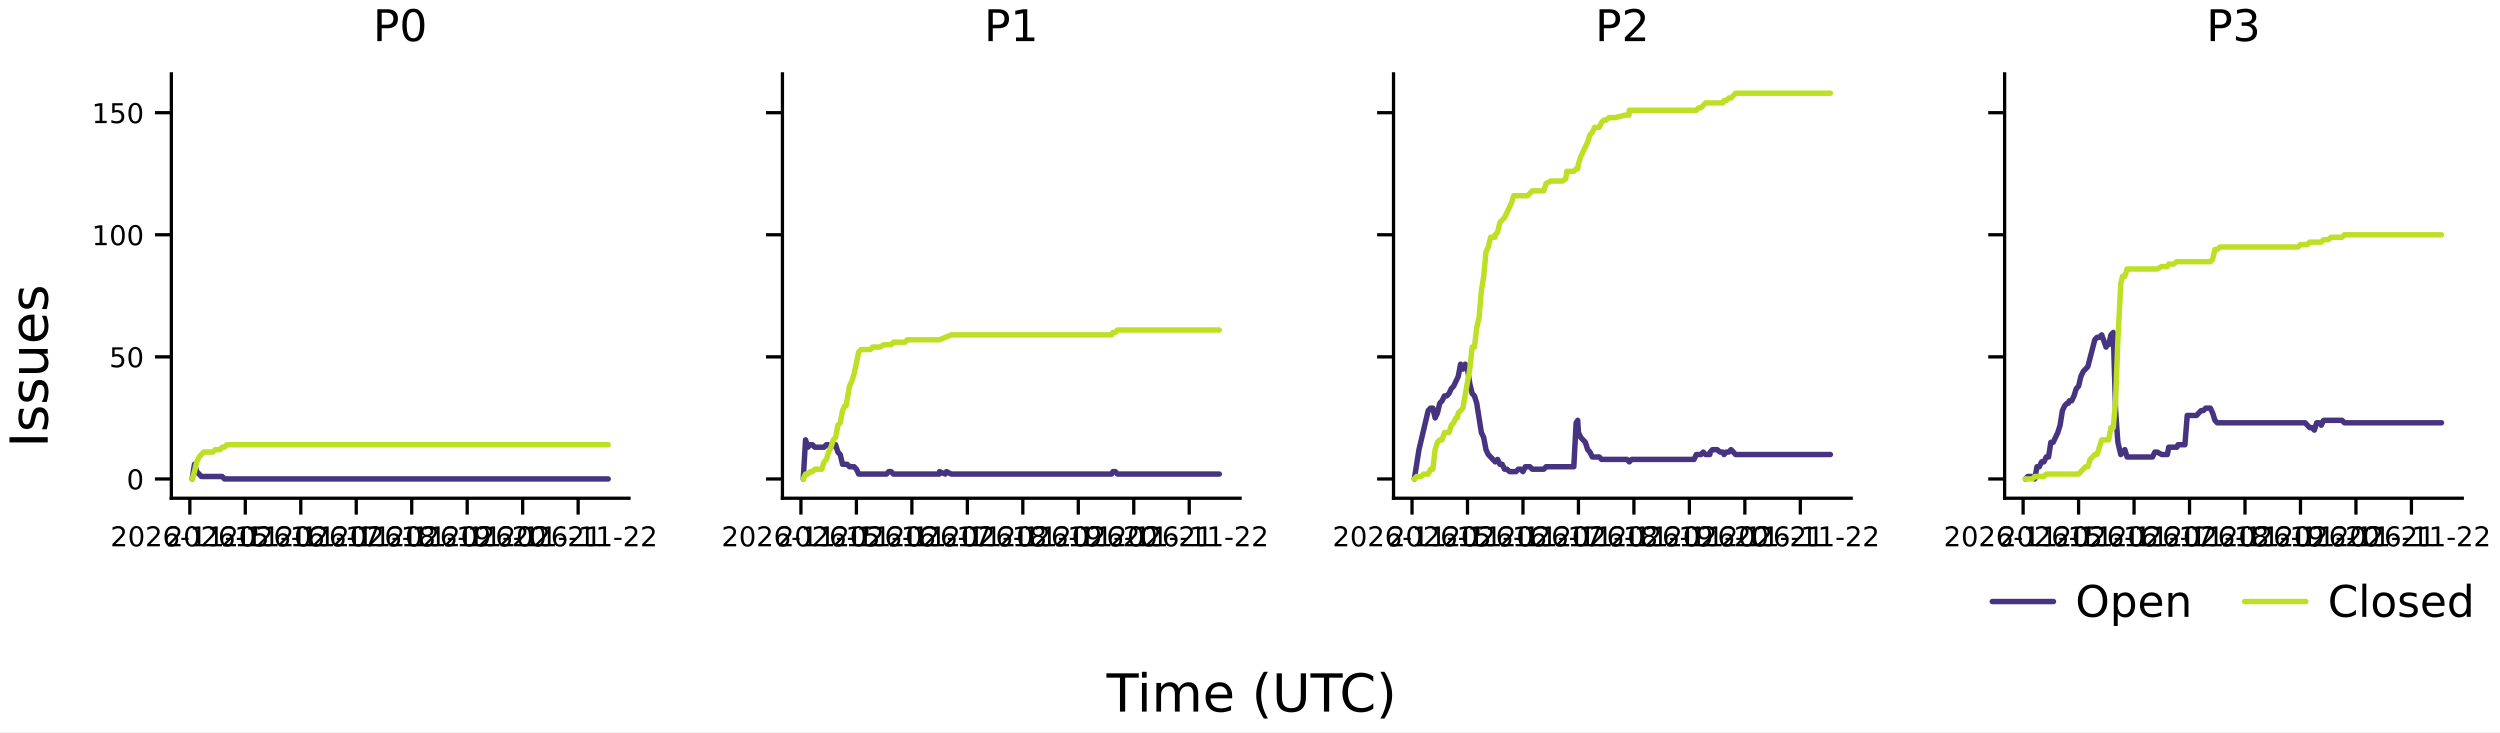
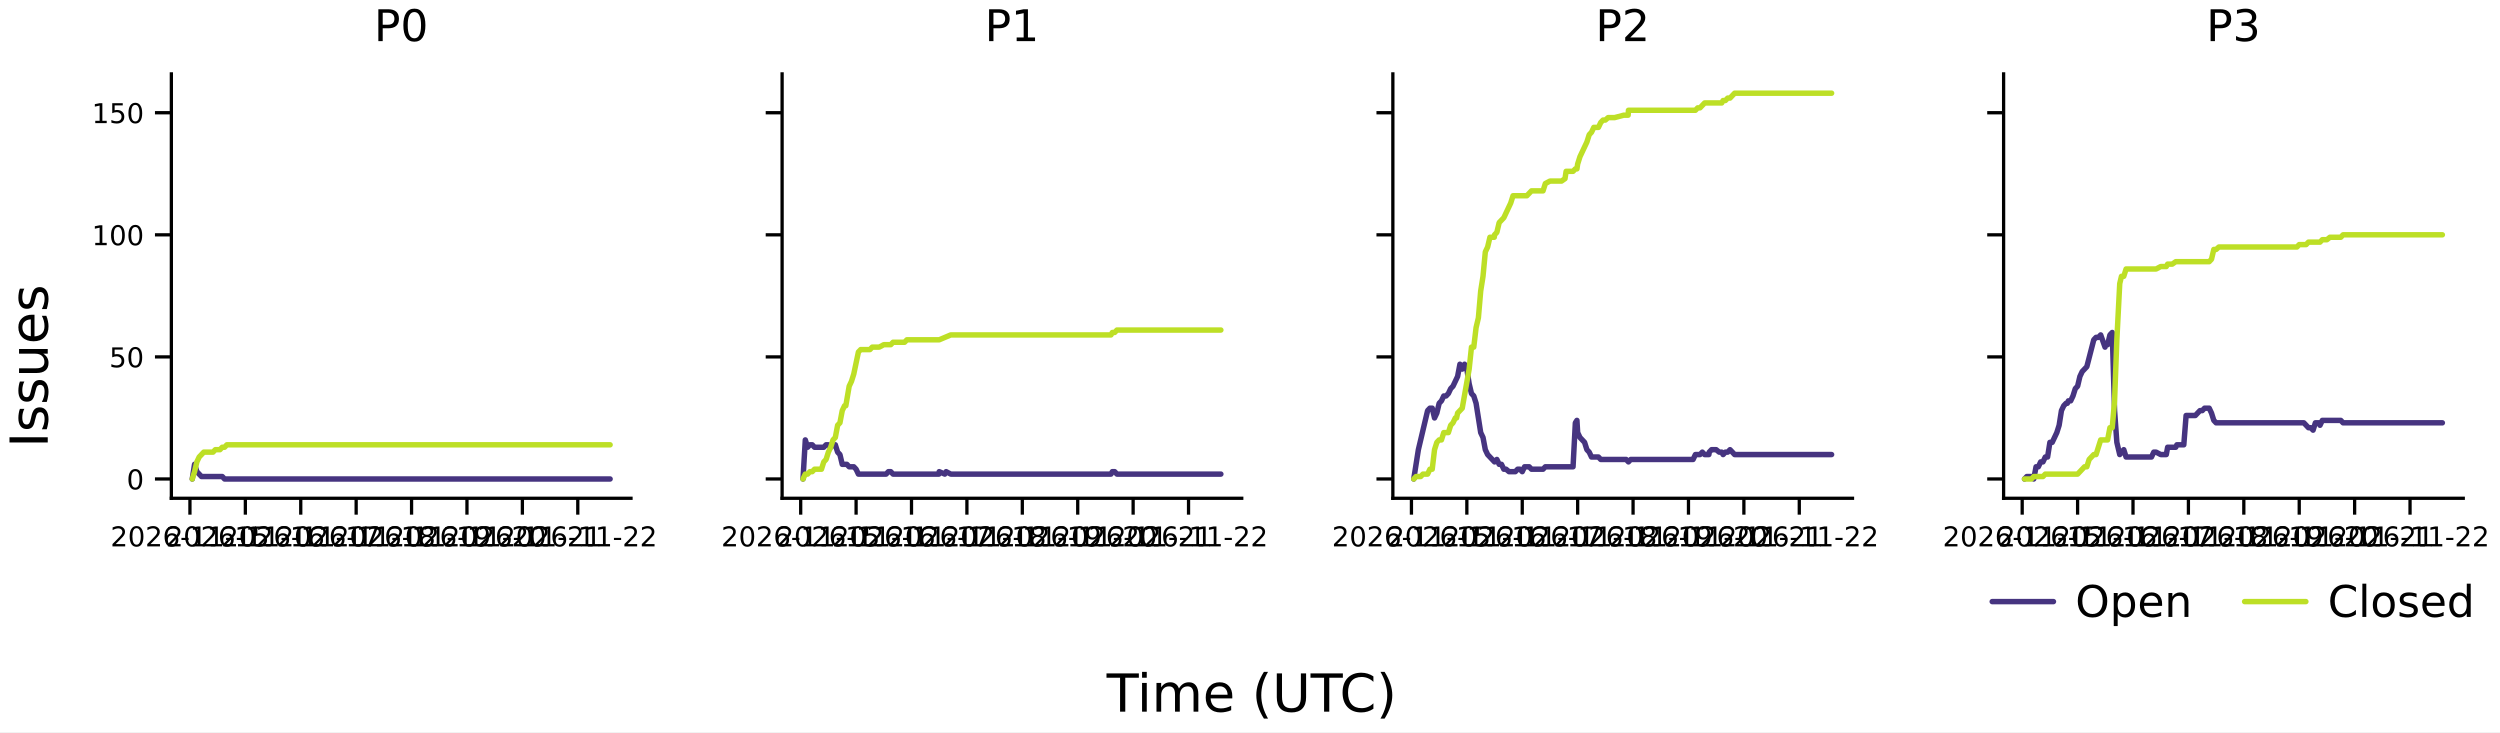
- <svg xmlns="http://www.w3.org/2000/svg" xmlns:xlink="http://www.w3.org/1999/xlink" width="457.334pt" height="133.92pt" viewBox="0 0 457.334 133.92" version="1.1">
+ <svg xmlns="http://www.w3.org/2000/svg" xmlns:xlink="http://www.w3.org/1999/xlink" width="457.292pt" height="133.92pt" viewBox="0 0 457.292 133.92" version="1.1">
  <defs>
    <style type="text/css">*{stroke-linejoin: round; stroke-linecap: butt}</style>
  </defs>
  <g id="figure_1">
    <g id="patch_1">
-       <path d="M 0 133.92  L 457.334 133.92  L 457.334 0  L 0 0  z " style="fill: #ffffff" />
+       <path d="M 0 133.92  L 457.292 133.92  L 457.292 0  L 0 0  z " style="fill: #ffffff" />
    </g>
    <g id="axes_1">
      <g id="patch_2">
-         <path d="M 31.344 91.143  L 115.063 91.143  L 115.063 13.518  L 31.344 13.518  z " style="fill: #ffffff" />
+         <path d="M 31.344 91.143  L 115.419 91.143  L 115.419 13.518  L 31.344 13.518  z " style="fill: #ffffff" />
      </g>
      <g id="matplotlib.axis_1">
        <g id="xtick_1">
          <g id="line2d_1">
            <defs>
-               <path id="m1ce8bb69bb" d="M 0 0  L 0 3  " style="stroke: #000000; stroke-width: 0.6" />
+               <path id="mfe1afe978f" d="M 0 0  L 0 3  " style="stroke: #000000; stroke-width: 0.6" />
            </defs>
            <g>
-               <use xlink:href="#m1ce8bb69bb" x="34.726" y="91.143" style="stroke: #000000; stroke-width: 0.6" />
+               <use xlink:href="#mfe1afe978f" x="34.743" y="91.143" style="stroke: #000000; stroke-width: 0.6" />
            </g>
          </g>
          <g id="text_1">
-             <text style="font-size: 5px; font-family: 'DejaVu Sans', sans-serif; text-anchor: middle" x="34.726" y="99.942" transform="rotate(-0 34.72635 99.94197)">2026-11-15</text>
+             <text style="font-size: 5px; font-family: 'DejaVu Sans', sans-serif; text-anchor: middle" x="34.743" y="99.942" transform="rotate(-0 34.74309 99.94197)">2026-11-15</text>
          </g>
        </g>
        <g id="xtick_2">
          <g id="line2d_2">
            <g>
-               <use xlink:href="#m1ce8bb69bb" x="44.874" y="91.143" style="stroke: #000000; stroke-width: 0.6" />
+               <use xlink:href="#mfe1afe978f" x="44.878" y="91.143" style="stroke: #000000; stroke-width: 0.6" />
            </g>
          </g>
          <g id="text_2">
-             <text style="font-size: 5px; font-family: 'DejaVu Sans', sans-serif; text-anchor: middle" x="44.874" y="99.942" transform="rotate(-0 44.87414 99.94197)">2026-11-16</text>
+             <text style="font-size: 5px; font-family: 'DejaVu Sans', sans-serif; text-anchor: middle" x="44.878" y="99.942" transform="rotate(-0 44.87777 99.94197)">2026-11-16</text>
          </g>
        </g>
        <g id="xtick_3">
          <g id="line2d_3">
            <g>
-               <use xlink:href="#m1ce8bb69bb" x="55.022" y="91.143" style="stroke: #000000; stroke-width: 0.6" />
+               <use xlink:href="#mfe1afe978f" x="55.012" y="91.143" style="stroke: #000000; stroke-width: 0.6" />
            </g>
          </g>
          <g id="text_3">
-             <text style="font-size: 5px; font-family: 'DejaVu Sans', sans-serif; text-anchor: middle" x="55.022" y="99.942" transform="rotate(-0 55.02193 99.94197)">2026-11-17</text>
+             <text style="font-size: 5px; font-family: 'DejaVu Sans', sans-serif; text-anchor: middle" x="55.012" y="99.942" transform="rotate(-0 55.01244 99.94197)">2026-11-17</text>
          </g>
        </g>
        <g id="xtick_4">
          <g id="line2d_4">
            <g>
-               <use xlink:href="#m1ce8bb69bb" x="65.17" y="91.143" style="stroke: #000000; stroke-width: 0.6" />
+               <use xlink:href="#mfe1afe978f" x="65.147" y="91.143" style="stroke: #000000; stroke-width: 0.6" />
            </g>
          </g>
          <g id="text_4">
-             <text style="font-size: 5px; font-family: 'DejaVu Sans', sans-serif; text-anchor: middle" x="65.17" y="99.942" transform="rotate(-0 65.16972 99.94197)">2026-11-18</text>
+             <text style="font-size: 5px; font-family: 'DejaVu Sans', sans-serif; text-anchor: middle" x="65.147" y="99.942" transform="rotate(-0 65.14712 99.94197)">2026-11-18</text>
          </g>
        </g>
        <g id="xtick_5">
          <g id="line2d_5">
            <g>
-               <use xlink:href="#m1ce8bb69bb" x="75.318" y="91.143" style="stroke: #000000; stroke-width: 0.6" />
+               <use xlink:href="#mfe1afe978f" x="75.282" y="91.143" style="stroke: #000000; stroke-width: 0.6" />
            </g>
          </g>
          <g id="text_5">
-             <text style="font-size: 5px; font-family: 'DejaVu Sans', sans-serif; text-anchor: middle" x="75.318" y="99.942" transform="rotate(-0 75.31751 99.94197)">2026-11-19</text>
+             <text style="font-size: 5px; font-family: 'DejaVu Sans', sans-serif; text-anchor: middle" x="75.282" y="99.942" transform="rotate(-0 75.2818 99.94197)">2026-11-19</text>
          </g>
        </g>
        <g id="xtick_6">
          <g id="line2d_6">
            <g>
-               <use xlink:href="#m1ce8bb69bb" x="85.465" y="91.143" style="stroke: #000000; stroke-width: 0.6" />
+               <use xlink:href="#mfe1afe978f" x="85.416" y="91.143" style="stroke: #000000; stroke-width: 0.6" />
            </g>
          </g>
          <g id="text_6">
-             <text style="font-size: 5px; font-family: 'DejaVu Sans', sans-serif; text-anchor: middle" x="85.465" y="99.942" transform="rotate(-0 85.4653 99.94197)">2026-11-20</text>
+             <text style="font-size: 5px; font-family: 'DejaVu Sans', sans-serif; text-anchor: middle" x="85.416" y="99.942" transform="rotate(-0 85.41647 99.94197)">2026-11-20</text>
          </g>
        </g>
        <g id="xtick_7">
          <g id="line2d_7">
            <g>
-               <use xlink:href="#m1ce8bb69bb" x="95.613" y="91.143" style="stroke: #000000; stroke-width: 0.6" />
+               <use xlink:href="#mfe1afe978f" x="95.551" y="91.143" style="stroke: #000000; stroke-width: 0.6" />
            </g>
          </g>
          <g id="text_7">
-             <text style="font-size: 5px; font-family: 'DejaVu Sans', sans-serif; text-anchor: middle" x="95.613" y="99.942" transform="rotate(-0 95.61309 99.94197)">2026-11-21</text>
+             <text style="font-size: 5px; font-family: 'DejaVu Sans', sans-serif; text-anchor: middle" x="95.551" y="99.942" transform="rotate(-0 95.55115 99.94197)">2026-11-21</text>
          </g>
        </g>
        <g id="xtick_8">
          <g id="line2d_8">
            <g>
-               <use xlink:href="#m1ce8bb69bb" x="105.761" y="91.143" style="stroke: #000000; stroke-width: 0.6" />
+               <use xlink:href="#mfe1afe978f" x="105.686" y="91.143" style="stroke: #000000; stroke-width: 0.6" />
            </g>
          </g>
          <g id="text_8">
-             <text style="font-size: 5px; font-family: 'DejaVu Sans', sans-serif; text-anchor: middle" x="105.761" y="99.942" transform="rotate(-0 105.7609 99.94197)">2026-11-22</text>
+             <text style="font-size: 5px; font-family: 'DejaVu Sans', sans-serif; text-anchor: middle" x="105.686" y="99.942" transform="rotate(-0 105.6858 99.94197)">2026-11-22</text>
          </g>
        </g>
      </g>
      <g id="matplotlib.axis_2">
        <g id="ytick_1">
          <g id="line2d_9">
            <defs>
-               <path id="mb12a8cd225" d="M 0 0  L -3 0  " style="stroke: #000000; stroke-width: 0.6" />
+               <path id="m2237d7f1b8" d="M 0 0  L -3 0  " style="stroke: #000000; stroke-width: 0.6" />
            </defs>
            <g>
-               <use xlink:href="#mb12a8cd225" x="31.344" y="87.615" style="stroke: #000000; stroke-width: 0.6" />
+               <use xlink:href="#m2237d7f1b8" x="31.344" y="87.615" style="stroke: #000000; stroke-width: 0.6" />
            </g>
          </g>
          <g id="text_9">
            <text style="font-size: 5px; font-family: 'DejaVu Sans', sans-serif; text-anchor: end" x="26.344" y="89.514" transform="rotate(-0 26.34375 89.51415)">0</text>
          </g>
        </g>
        <g id="ytick_2">
          <g id="line2d_10">
            <g>
-               <use xlink:href="#mb12a8cd225" x="31.344" y="65.283" style="stroke: #000000; stroke-width: 0.6" />
+               <use xlink:href="#m2237d7f1b8" x="31.344" y="65.283" style="stroke: #000000; stroke-width: 0.6" />
            </g>
          </g>
          <g id="text_10">
            <text style="font-size: 5px; font-family: 'DejaVu Sans', sans-serif; text-anchor: end" x="26.344" y="67.182" transform="rotate(-0 26.34375 67.18244)">50</text>
          </g>
        </g>
        <g id="ytick_3">
          <g id="line2d_11">
            <g>
-               <use xlink:href="#mb12a8cd225" x="31.344" y="42.951" style="stroke: #000000; stroke-width: 0.6" />
+               <use xlink:href="#m2237d7f1b8" x="31.344" y="42.951" style="stroke: #000000; stroke-width: 0.6" />
            </g>
          </g>
          <g id="text_11">
            <text style="font-size: 5px; font-family: 'DejaVu Sans', sans-serif; text-anchor: end" x="26.344" y="44.851" transform="rotate(-0 26.34375 44.85073)">100</text>
          </g>
        </g>
        <g id="ytick_4">
          <g id="line2d_12">
            <g>
-               <use xlink:href="#mb12a8cd225" x="31.344" y="20.62" style="stroke: #000000; stroke-width: 0.6" />
+               <use xlink:href="#m2237d7f1b8" x="31.344" y="20.62" style="stroke: #000000; stroke-width: 0.6" />
            </g>
          </g>
          <g id="text_12">
            <text style="font-size: 5px; font-family: 'DejaVu Sans', sans-serif; text-anchor: end" x="26.344" y="22.519" transform="rotate(-0 26.34375 22.51902)">150</text>
          </g>
        </g>
      </g>
      <g id="line2d_13">
-         <path d="M 35.149 87.615  L 35.572 84.935  L 35.995 86.275  L 36.84 87.168  L 40.646 87.168  L 41.069 87.615  L 111.258 87.615  L 111.258 87.615  " clip-path="url(#p79abc77178)" style="fill: none; stroke: #463480; stroke-linecap: round" />
+         <path d="M 35.165 87.615  L 35.588 84.935  L 36.01 86.275  L 36.854 87.168  L 40.655 87.168  L 41.077 87.615  L 111.598 87.615  L 111.598 87.615  " clip-path="url(#p7f68508d9f)" style="fill: none; stroke: #463480; stroke-linecap: round" />
      </g>
      <g id="line2d_14">
-         <path d="M 35.149 87.615  L 35.572 86.275  L 35.995 84.488  L 36.418 83.595  L 37.263 82.702  L 38.955 82.702  L 39.377 82.255  L 40.223 82.255  L 40.646 81.808  L 41.069 81.808  L 41.492 81.362  L 111.258 81.362  L 111.258 81.362  " clip-path="url(#p79abc77178)" style="fill: none; stroke: #bddf26; stroke-linecap: round" />
+         <path d="M 35.165 87.615  L 35.588 86.275  L 36.01 84.488  L 36.432 83.595  L 37.277 82.702  L 38.966 82.702  L 39.388 82.255  L 40.233 82.255  L 40.655 81.808  L 41.077 81.808  L 41.5 81.362  L 111.598 81.362  L 111.598 81.362  " clip-path="url(#p7f68508d9f)" style="fill: none; stroke: #bddf26; stroke-linecap: round" />
      </g>
      <g id="patch_3">
        <path d="M 31.344 91.143  L 31.344 13.518  " style="fill: none; stroke: #000000; stroke-width: 0.6; stroke-linejoin: miter; stroke-linecap: square" />
      </g>
      <g id="patch_4">
-         <path d="M 31.344 91.143  L 115.063 91.143  " style="fill: none; stroke: #000000; stroke-width: 0.6; stroke-linejoin: miter; stroke-linecap: square" />
+         <path d="M 31.344 91.143  L 115.419 91.143  " style="fill: none; stroke: #000000; stroke-width: 0.6; stroke-linejoin: miter; stroke-linecap: square" />
      </g>
      <g id="text_13">
-         <text style="font-size: 8px; font-family: 'DejaVu Sans', sans-serif; text-anchor: middle" x="73.203" y="7.518" transform="rotate(-0 73.20338 7.518125)">P0</text>
+         <text style="font-size: 8px; font-family: 'DejaVu Sans', sans-serif; text-anchor: middle" x="73.382" y="7.518" transform="rotate(-0 73.38154 7.518125)">P0</text>
      </g>
    </g>
    <g id="axes_2">
      <g id="patch_5">
-         <path d="M 143.134 91.143  L 226.853 91.143  L 226.853 13.518  L 143.134 13.518  z " style="fill: #ffffff" />
+         <path d="M 143.06 91.143  L 227.136 91.143  L 227.136 13.518  L 143.06 13.518  z " style="fill: #ffffff" />
      </g>
      <g id="matplotlib.axis_3">
        <g id="xtick_9">
          <g id="line2d_15">
            <g>
-               <use xlink:href="#m1ce8bb69bb" x="146.516" y="91.143" style="stroke: #000000; stroke-width: 0.6" />
+               <use xlink:href="#mfe1afe978f" x="146.46" y="91.143" style="stroke: #000000; stroke-width: 0.6" />
            </g>
          </g>
          <g id="text_14">
-             <text style="font-size: 5px; font-family: 'DejaVu Sans', sans-serif; text-anchor: middle" x="146.516" y="99.942" transform="rotate(-0 146.5163 99.94197)">2026-11-15</text>
+             <text style="font-size: 5px; font-family: 'DejaVu Sans', sans-serif; text-anchor: middle" x="146.46" y="99.942" transform="rotate(-0 146.4598 99.94197)">2026-11-15</text>
          </g>
        </g>
        <g id="xtick_10">
          <g id="line2d_16">
            <g>
-               <use xlink:href="#m1ce8bb69bb" x="156.664" y="91.143" style="stroke: #000000; stroke-width: 0.6" />
+               <use xlink:href="#mfe1afe978f" x="156.594" y="91.143" style="stroke: #000000; stroke-width: 0.6" />
            </g>
          </g>
          <g id="text_15">
-             <text style="font-size: 5px; font-family: 'DejaVu Sans', sans-serif; text-anchor: middle" x="156.664" y="99.942" transform="rotate(-0 156.6641 99.94197)">2026-11-16</text>
+             <text style="font-size: 5px; font-family: 'DejaVu Sans', sans-serif; text-anchor: middle" x="156.594" y="99.942" transform="rotate(-0 156.5944 99.94197)">2026-11-16</text>
          </g>
        </g>
        <g id="xtick_11">
          <g id="line2d_17">
            <g>
-               <use xlink:href="#m1ce8bb69bb" x="166.812" y="91.143" style="stroke: #000000; stroke-width: 0.6" />
+               <use xlink:href="#mfe1afe978f" x="166.729" y="91.143" style="stroke: #000000; stroke-width: 0.6" />
            </g>
          </g>
          <g id="text_16">
-             <text style="font-size: 5px; font-family: 'DejaVu Sans', sans-serif; text-anchor: middle" x="166.812" y="99.942" transform="rotate(-0 166.8119 99.94197)">2026-11-17</text>
+             <text style="font-size: 5px; font-family: 'DejaVu Sans', sans-serif; text-anchor: middle" x="166.729" y="99.942" transform="rotate(-0 166.7291 99.94197)">2026-11-17</text>
          </g>
        </g>
        <g id="xtick_12">
          <g id="line2d_18">
            <g>
-               <use xlink:href="#m1ce8bb69bb" x="176.96" y="91.143" style="stroke: #000000; stroke-width: 0.6" />
+               <use xlink:href="#mfe1afe978f" x="176.864" y="91.143" style="stroke: #000000; stroke-width: 0.6" />
            </g>
          </g>
          <g id="text_17">
-             <text style="font-size: 5px; font-family: 'DejaVu Sans', sans-serif; text-anchor: middle" x="176.96" y="99.942" transform="rotate(-0 176.9597 99.94197)">2026-11-18</text>
+             <text style="font-size: 5px; font-family: 'DejaVu Sans', sans-serif; text-anchor: middle" x="176.864" y="99.942" transform="rotate(-0 176.8638 99.94197)">2026-11-18</text>
          </g>
        </g>
        <g id="xtick_13">
          <g id="line2d_19">
            <g>
-               <use xlink:href="#m1ce8bb69bb" x="187.107" y="91.143" style="stroke: #000000; stroke-width: 0.6" />
+               <use xlink:href="#mfe1afe978f" x="186.998" y="91.143" style="stroke: #000000; stroke-width: 0.6" />
            </g>
          </g>
          <g id="text_18">
-             <text style="font-size: 5px; font-family: 'DejaVu Sans', sans-serif; text-anchor: middle" x="187.107" y="99.942" transform="rotate(-0 187.1075 99.94197)">2026-11-19</text>
+             <text style="font-size: 5px; font-family: 'DejaVu Sans', sans-serif; text-anchor: middle" x="186.998" y="99.942" transform="rotate(-0 186.9985 99.94197)">2026-11-19</text>
          </g>
        </g>
        <g id="xtick_14">
          <g id="line2d_20">
            <g>
-               <use xlink:href="#m1ce8bb69bb" x="197.255" y="91.143" style="stroke: #000000; stroke-width: 0.6" />
+               <use xlink:href="#mfe1afe978f" x="197.133" y="91.143" style="stroke: #000000; stroke-width: 0.6" />
            </g>
          </g>
          <g id="text_19">
-             <text style="font-size: 5px; font-family: 'DejaVu Sans', sans-serif; text-anchor: middle" x="197.255" y="99.942" transform="rotate(-0 197.2553 99.94197)">2026-11-20</text>
+             <text style="font-size: 5px; font-family: 'DejaVu Sans', sans-serif; text-anchor: middle" x="197.133" y="99.942" transform="rotate(-0 197.1331 99.94197)">2026-11-20</text>
          </g>
        </g>
        <g id="xtick_15">
          <g id="line2d_21">
            <g>
-               <use xlink:href="#m1ce8bb69bb" x="207.403" y="91.143" style="stroke: #000000; stroke-width: 0.6" />
+               <use xlink:href="#mfe1afe978f" x="207.268" y="91.143" style="stroke: #000000; stroke-width: 0.6" />
            </g>
          </g>
          <g id="text_20">
-             <text style="font-size: 5px; font-family: 'DejaVu Sans', sans-serif; text-anchor: middle" x="207.403" y="99.942" transform="rotate(-0 207.403 99.94197)">2026-11-21</text>
+             <text style="font-size: 5px; font-family: 'DejaVu Sans', sans-serif; text-anchor: middle" x="207.268" y="99.942" transform="rotate(-0 207.2678 99.94197)">2026-11-21</text>
          </g>
        </g>
        <g id="xtick_16">
          <g id="line2d_22">
            <g>
-               <use xlink:href="#m1ce8bb69bb" x="217.551" y="91.143" style="stroke: #000000; stroke-width: 0.6" />
+               <use xlink:href="#mfe1afe978f" x="217.403" y="91.143" style="stroke: #000000; stroke-width: 0.6" />
            </g>
          </g>
          <g id="text_21">
-             <text style="font-size: 5px; font-family: 'DejaVu Sans', sans-serif; text-anchor: middle" x="217.551" y="99.942" transform="rotate(-0 217.5508 99.94197)">2026-11-22</text>
+             <text style="font-size: 5px; font-family: 'DejaVu Sans', sans-serif; text-anchor: middle" x="217.403" y="99.942" transform="rotate(-0 217.4025 99.94197)">2026-11-22</text>
          </g>
        </g>
      </g>
      <g id="matplotlib.axis_4">
        <g id="ytick_5">
          <g id="line2d_23">
            <g>
-               <use xlink:href="#mb12a8cd225" x="143.134" y="87.615" style="stroke: #000000; stroke-width: 0.6" />
+               <use xlink:href="#m2237d7f1b8" x="143.06" y="87.615" style="stroke: #000000; stroke-width: 0.6" />
            </g>
          </g>
        </g>
        <g id="ytick_6">
          <g id="line2d_24">
            <g>
-               <use xlink:href="#mb12a8cd225" x="143.134" y="65.283" style="stroke: #000000; stroke-width: 0.6" />
+               <use xlink:href="#m2237d7f1b8" x="143.06" y="65.283" style="stroke: #000000; stroke-width: 0.6" />
            </g>
          </g>
        </g>
        <g id="ytick_7">
          <g id="line2d_25">
            <g>
-               <use xlink:href="#mb12a8cd225" x="143.134" y="42.951" style="stroke: #000000; stroke-width: 0.6" />
+               <use xlink:href="#m2237d7f1b8" x="143.06" y="42.951" style="stroke: #000000; stroke-width: 0.6" />
            </g>
          </g>
        </g>
        <g id="ytick_8">
          <g id="line2d_26">
            <g>
-               <use xlink:href="#mb12a8cd225" x="143.134" y="20.62" style="stroke: #000000; stroke-width: 0.6" />
+               <use xlink:href="#m2237d7f1b8" x="143.06" y="20.62" style="stroke: #000000; stroke-width: 0.6" />
            </g>
          </g>
        </g>
      </g>
      <g id="line2d_27">
-         <path d="M 146.939 87.615  L 147.362 80.469  L 147.785 81.808  L 148.208 81.362  L 148.63 81.362  L 149.053 81.808  L 150.745 81.808  L 151.167 81.362  L 151.59 81.362  L 152.013 81.808  L 152.436 81.362  L 152.859 81.362  L 153.281 82.702  L 153.704 83.148  L 154.127 84.935  L 154.973 84.935  L 155.396 85.382  L 156.241 85.382  L 156.664 85.828  L 157.087 86.721  L 162.161 86.721  L 162.584 86.275  L 163.006 86.275  L 163.436 86.721  L 171.836 86.721  L 171.886 86.275  L 172.908 86.721  L 173.154 86.275  L 174 86.721  L 203.344 86.721  L 203.598 86.275  L 204.02 86.275  L 204.443 86.721  L 223.048 86.721  L 223.048 86.721  " clip-path="url(#pc36fbfca52)" style="fill: none; stroke: #463480; stroke-linecap: round" />
+         <path d="M 146.882 87.615  L 147.304 80.469  L 147.727 81.808  L 148.149 81.362  L 148.571 81.362  L 148.993 81.808  L 150.683 81.808  L 151.105 81.362  L 151.527 81.362  L 151.949 81.808  L 152.372 81.362  L 152.794 81.362  L 153.216 82.702  L 153.638 83.148  L 154.061 84.935  L 154.905 84.935  L 155.328 85.382  L 156.172 85.382  L 156.594 85.828  L 157.017 86.721  L 162.084 86.721  L 162.506 86.275  L 162.929 86.275  L 163.358 86.721  L 171.747 86.721  L 171.796 86.275  L 172.817 86.721  L 173.063 86.275  L 173.908 86.721  L 203.214 86.721  L 203.467 86.275  L 203.89 86.275  L 204.312 86.721  L 223.314 86.721  L 223.314 86.721  " clip-path="url(#p8ea9e02419)" style="fill: none; stroke: #463480; stroke-linecap: round" />
      </g>
      <g id="line2d_28">
-         <path d="M 146.939 87.615  L 147.362 86.721  L 147.785 86.721  L 148.208 86.275  L 148.63 86.275  L 149.053 85.828  L 150.322 85.828  L 150.745 84.488  L 151.167 84.042  L 151.59 82.702  L 152.013 81.808  L 152.436 80.469  L 152.859 80.022  L 153.281 77.789  L 153.704 77.342  L 154.127 75.109  L 154.55 74.216  L 154.783 74.216  L 155.396 70.643  L 155.818 69.749  L 156.241 68.409  L 157.087 64.39  L 157.51 63.943  L 159.201 63.943  L 159.624 63.496  L 160.892 63.496  L 161.738 63.05  L 163.006 63.05  L 163.436 62.603  L 165.543 62.603  L 165.966 62.157  L 171.886 62.157  L 174 61.263  L 203.344 61.263  L 203.598 60.817  L 204.02 60.817  L 204.443 60.37  L 223.048 60.37  L 223.048 60.37  " clip-path="url(#pc36fbfca52)" style="fill: none; stroke: #bddf26; stroke-linecap: round" />
+         <path d="M 146.882 87.615  L 147.304 86.721  L 147.727 86.721  L 148.149 86.275  L 148.571 86.275  L 148.993 85.828  L 150.26 85.828  L 150.683 84.488  L 151.105 84.042  L 151.527 82.702  L 151.949 81.808  L 152.372 80.469  L 152.794 80.022  L 153.216 77.789  L 153.638 77.342  L 154.061 75.109  L 154.483 74.216  L 154.715 74.216  L 155.328 70.643  L 155.75 69.749  L 156.172 68.409  L 157.017 64.39  L 157.439 63.943  L 159.128 63.943  L 159.55 63.496  L 160.817 63.496  L 161.662 63.05  L 162.929 63.05  L 163.358 62.603  L 165.462 62.603  L 165.885 62.157  L 171.796 62.157  L 173.908 61.263  L 203.214 61.263  L 203.467 60.817  L 203.89 60.817  L 204.312 60.37  L 223.314 60.37  L 223.314 60.37  " clip-path="url(#p8ea9e02419)" style="fill: none; stroke: #bddf26; stroke-linecap: round" />
      </g>
      <g id="patch_6">
-         <path d="M 143.134 91.143  L 143.134 13.518  " style="fill: none; stroke: #000000; stroke-width: 0.6; stroke-linejoin: miter; stroke-linecap: square" />
+         <path d="M 143.06 91.143  L 143.06 13.518  " style="fill: none; stroke: #000000; stroke-width: 0.6; stroke-linejoin: miter; stroke-linecap: square" />
      </g>
      <g id="patch_7">
-         <path d="M 143.134 91.143  L 226.853 91.143  " style="fill: none; stroke: #000000; stroke-width: 0.6; stroke-linejoin: miter; stroke-linecap: square" />
+         <path d="M 143.06 91.143  L 227.136 91.143  " style="fill: none; stroke: #000000; stroke-width: 0.6; stroke-linejoin: miter; stroke-linecap: square" />
      </g>
      <g id="text_22">
-         <text style="font-size: 8px; font-family: 'DejaVu Sans', sans-serif; text-anchor: middle" x="184.993" y="7.518" transform="rotate(-0 184.9933 7.518125)">P1</text>
+         <text style="font-size: 8px; font-family: 'DejaVu Sans', sans-serif; text-anchor: middle" x="185.098" y="7.518" transform="rotate(-0 185.0982 7.518125)">P1</text>
      </g>
    </g>
    <g id="axes_3">
      <g id="patch_8">
-         <path d="M 254.924 91.143  L 338.643 91.143  L 338.643 13.518  L 254.924 13.518  z " style="fill: #ffffff" />
+         <path d="M 254.777 91.143  L 338.853 91.143  L 338.853 13.518  L 254.777 13.518  z " style="fill: #ffffff" />
      </g>
      <g id="matplotlib.axis_5">
        <g id="xtick_17">
          <g id="line2d_29">
            <g>
-               <use xlink:href="#m1ce8bb69bb" x="258.306" y="91.143" style="stroke: #000000; stroke-width: 0.6" />
+               <use xlink:href="#mfe1afe978f" x="258.176" y="91.143" style="stroke: #000000; stroke-width: 0.6" />
            </g>
          </g>
          <g id="text_23">
-             <text style="font-size: 5px; font-family: 'DejaVu Sans', sans-serif; text-anchor: middle" x="258.306" y="99.942" transform="rotate(-0 258.3063 99.94197)">2026-11-15</text>
+             <text style="font-size: 5px; font-family: 'DejaVu Sans', sans-serif; text-anchor: middle" x="258.176" y="99.942" transform="rotate(-0 258.1764 99.94197)">2026-11-15</text>
          </g>
        </g>
        <g id="xtick_18">
          <g id="line2d_30">
            <g>
-               <use xlink:href="#m1ce8bb69bb" x="268.454" y="91.143" style="stroke: #000000; stroke-width: 0.6" />
+               <use xlink:href="#mfe1afe978f" x="268.311" y="91.143" style="stroke: #000000; stroke-width: 0.6" />
            </g>
          </g>
          <g id="text_24">
-             <text style="font-size: 5px; font-family: 'DejaVu Sans', sans-serif; text-anchor: middle" x="268.454" y="99.942" transform="rotate(-0 268.454 99.94197)">2026-11-16</text>
+             <text style="font-size: 5px; font-family: 'DejaVu Sans', sans-serif; text-anchor: middle" x="268.311" y="99.942" transform="rotate(-0 268.3111 99.94197)">2026-11-16</text>
          </g>
        </g>
        <g id="xtick_19">
          <g id="line2d_31">
            <g>
-               <use xlink:href="#m1ce8bb69bb" x="278.602" y="91.143" style="stroke: #000000; stroke-width: 0.6" />
+               <use xlink:href="#mfe1afe978f" x="278.446" y="91.143" style="stroke: #000000; stroke-width: 0.6" />
            </g>
          </g>
          <g id="text_25">
-             <text style="font-size: 5px; font-family: 'DejaVu Sans', sans-serif; text-anchor: middle" x="278.602" y="99.942" transform="rotate(-0 278.6018 99.94197)">2026-11-17</text>
+             <text style="font-size: 5px; font-family: 'DejaVu Sans', sans-serif; text-anchor: middle" x="278.446" y="99.942" transform="rotate(-0 278.4458 99.94197)">2026-11-17</text>
          </g>
        </g>
        <g id="xtick_20">
          <g id="line2d_32">
            <g>
-               <use xlink:href="#m1ce8bb69bb" x="288.75" y="91.143" style="stroke: #000000; stroke-width: 0.6" />
+               <use xlink:href="#mfe1afe978f" x="288.58" y="91.143" style="stroke: #000000; stroke-width: 0.6" />
            </g>
          </g>
          <g id="text_26">
-             <text style="font-size: 5px; font-family: 'DejaVu Sans', sans-serif; text-anchor: middle" x="288.75" y="99.942" transform="rotate(-0 288.7496 99.94197)">2026-11-18</text>
+             <text style="font-size: 5px; font-family: 'DejaVu Sans', sans-serif; text-anchor: middle" x="288.58" y="99.942" transform="rotate(-0 288.5805 99.94197)">2026-11-18</text>
          </g>
        </g>
        <g id="xtick_21">
          <g id="line2d_33">
            <g>
-               <use xlink:href="#m1ce8bb69bb" x="298.897" y="91.143" style="stroke: #000000; stroke-width: 0.6" />
+               <use xlink:href="#mfe1afe978f" x="298.715" y="91.143" style="stroke: #000000; stroke-width: 0.6" />
            </g>
          </g>
          <g id="text_27">
-             <text style="font-size: 5px; font-family: 'DejaVu Sans', sans-serif; text-anchor: middle" x="298.897" y="99.942" transform="rotate(-0 298.8974 99.94197)">2026-11-19</text>
+             <text style="font-size: 5px; font-family: 'DejaVu Sans', sans-serif; text-anchor: middle" x="298.715" y="99.942" transform="rotate(-0 298.7151 99.94197)">2026-11-19</text>
          </g>
        </g>
        <g id="xtick_22">
          <g id="line2d_34">
            <g>
-               <use xlink:href="#m1ce8bb69bb" x="309.045" y="91.143" style="stroke: #000000; stroke-width: 0.6" />
+               <use xlink:href="#mfe1afe978f" x="308.85" y="91.143" style="stroke: #000000; stroke-width: 0.6" />
            </g>
          </g>
          <g id="text_28">
-             <text style="font-size: 5px; font-family: 'DejaVu Sans', sans-serif; text-anchor: middle" x="309.045" y="99.942" transform="rotate(-0 309.0452 99.94197)">2026-11-20</text>
+             <text style="font-size: 5px; font-family: 'DejaVu Sans', sans-serif; text-anchor: middle" x="308.85" y="99.942" transform="rotate(-0 308.8498 99.94197)">2026-11-20</text>
          </g>
        </g>
        <g id="xtick_23">
          <g id="line2d_35">
            <g>
-               <use xlink:href="#m1ce8bb69bb" x="319.193" y="91.143" style="stroke: #000000; stroke-width: 0.6" />
+               <use xlink:href="#mfe1afe978f" x="318.985" y="91.143" style="stroke: #000000; stroke-width: 0.6" />
            </g>
          </g>
          <g id="text_29">
-             <text style="font-size: 5px; font-family: 'DejaVu Sans', sans-serif; text-anchor: middle" x="319.193" y="99.942" transform="rotate(-0 319.193 99.94197)">2026-11-21</text>
+             <text style="font-size: 5px; font-family: 'DejaVu Sans', sans-serif; text-anchor: middle" x="318.985" y="99.942" transform="rotate(-0 318.9845 99.94197)">2026-11-21</text>
          </g>
        </g>
        <g id="xtick_24">
          <g id="line2d_36">
            <g>
-               <use xlink:href="#m1ce8bb69bb" x="329.341" y="91.143" style="stroke: #000000; stroke-width: 0.6" />
+               <use xlink:href="#mfe1afe978f" x="329.119" y="91.143" style="stroke: #000000; stroke-width: 0.6" />
            </g>
          </g>
          <g id="text_30">
-             <text style="font-size: 5px; font-family: 'DejaVu Sans', sans-serif; text-anchor: middle" x="329.341" y="99.942" transform="rotate(-0 329.3408 99.94197)">2026-11-22</text>
+             <text style="font-size: 5px; font-family: 'DejaVu Sans', sans-serif; text-anchor: middle" x="329.119" y="99.942" transform="rotate(-0 329.1192 99.94197)">2026-11-22</text>
          </g>
        </g>
      </g>
      <g id="matplotlib.axis_6">
        <g id="ytick_9">
          <g id="line2d_37">
            <g>
-               <use xlink:href="#mb12a8cd225" x="254.924" y="87.615" style="stroke: #000000; stroke-width: 0.6" />
+               <use xlink:href="#m2237d7f1b8" x="254.777" y="87.615" style="stroke: #000000; stroke-width: 0.6" />
            </g>
          </g>
        </g>
        <g id="ytick_10">
          <g id="line2d_38">
            <g>
-               <use xlink:href="#mb12a8cd225" x="254.924" y="65.283" style="stroke: #000000; stroke-width: 0.6" />
+               <use xlink:href="#m2237d7f1b8" x="254.777" y="65.283" style="stroke: #000000; stroke-width: 0.6" />
            </g>
          </g>
        </g>
        <g id="ytick_11">
          <g id="line2d_39">
            <g>
-               <use xlink:href="#mb12a8cd225" x="254.924" y="42.951" style="stroke: #000000; stroke-width: 0.6" />
+               <use xlink:href="#m2237d7f1b8" x="254.777" y="42.951" style="stroke: #000000; stroke-width: 0.6" />
            </g>
          </g>
        </g>
        <g id="ytick_12">
          <g id="line2d_40">
            <g>
-               <use xlink:href="#mb12a8cd225" x="254.924" y="20.62" style="stroke: #000000; stroke-width: 0.6" />
+               <use xlink:href="#m2237d7f1b8" x="254.777" y="20.62" style="stroke: #000000; stroke-width: 0.6" />
            </g>
          </g>
        </g>
      </g>
      <g id="line2d_41">
-         <path d="M 258.729 87.615  L 259.575 82.255  L 261.266 75.109  L 261.689 74.662  L 262.112 74.662  L 262.535 76.449  L 262.957 75.556  L 263.38 73.769  L 263.803 73.322  L 264.226 72.429  L 264.649 72.429  L 265.071 71.983  L 265.494 71.089  L 265.917 70.643  L 266.763 68.856  L 267.186 66.623  L 267.608 67.516  L 268.031 66.623  L 268.454 67.516  L 268.877 70.196  L 269.3 71.983  L 269.723 72.429  L 270.145 73.769  L 270.991 79.129  L 271.414 80.022  L 271.837 82.255  L 272.259 83.148  L 273.528 84.488  L 273.951 84.042  L 274.374 84.935  L 274.796 84.935  L 275.226 85.828  L 275.642 85.828  L 276.171 86.275  L 277.333 86.275  L 277.756 85.828  L 278.179 85.828  L 278.602 86.275  L 279.025 85.382  L 279.87 85.382  L 280.293 85.828  L 282.407 85.828  L 282.83 85.382  L 287.904 85.382  L 288.327 77.342  L 288.616 76.896  L 288.75 79.129  L 289.172 80.022  L 290.018 80.915  L 290.441 82.255  L 290.864 82.702  L 291.287 83.595  L 292.555 83.595  L 292.978 84.042  L 297.629 84.042  L 298.052 84.488  L 298.475 84.042  L 309.891 84.042  L 310.314 83.148  L 311.159 83.148  L 311.582 82.702  L 312.005 83.148  L 312.78 83.148  L 312.851 82.702  L 313.273 82.255  L 314.119 82.255  L 314.669 82.702  L 315.134 82.702  L 315.388 83.148  L 315.81 82.702  L 316.233 82.702  L 316.656 82.255  L 317.502 83.148  L 334.838 83.148  L 334.838 83.148  " clip-path="url(#pebbc1c0138)" style="fill: none; stroke: #463480; stroke-linecap: round" />
+         <path d="M 258.599 87.615  L 259.443 82.255  L 261.132 75.109  L 261.555 74.662  L 261.977 74.662  L 262.399 76.449  L 262.822 75.556  L 263.244 73.769  L 263.666 73.322  L 264.088 72.429  L 264.511 72.429  L 264.933 71.983  L 265.355 71.089  L 265.777 70.643  L 266.622 68.856  L 267.044 66.623  L 267.467 67.516  L 267.889 66.623  L 268.311 67.516  L 268.733 70.196  L 269.156 71.983  L 269.578 72.429  L 270 73.769  L 270.845 79.129  L 271.267 80.022  L 271.689 82.255  L 272.112 83.148  L 273.378 84.488  L 273.801 84.042  L 274.223 84.935  L 274.645 84.935  L 275.075 85.828  L 275.49 85.828  L 276.018 86.275  L 277.179 86.275  L 277.601 85.828  L 278.024 85.828  L 278.446 86.275  L 278.868 85.382  L 279.713 85.382  L 280.135 85.828  L 282.246 85.828  L 282.669 85.382  L 287.736 85.382  L 288.158 77.342  L 288.447 76.896  L 288.58 79.129  L 289.003 80.022  L 289.847 80.915  L 290.27 82.255  L 290.692 82.702  L 291.114 83.595  L 292.381 83.595  L 292.803 84.042  L 297.448 84.042  L 297.871 84.488  L 298.293 84.042  L 309.694 84.042  L 310.117 83.148  L 310.961 83.148  L 311.383 82.702  L 311.806 83.148  L 312.58 83.148  L 312.65 82.702  L 313.073 82.255  L 313.917 82.255  L 314.466 82.702  L 314.931 82.702  L 315.184 83.148  L 315.606 82.702  L 316.029 82.702  L 316.451 82.255  L 317.295 83.148  L 335.031 83.148  L 335.031 83.148  " clip-path="url(#p2b41081c1e)" style="fill: none; stroke: #463480; stroke-linecap: round" />
      </g>
      <g id="line2d_42">
-         <path d="M 258.729 87.615  L 259.152 87.168  L 259.998 87.168  L 260.42 86.721  L 261.266 86.721  L 261.689 85.828  L 262.112 85.828  L 262.535 82.255  L 262.957 80.915  L 263.38 80.469  L 263.803 80.469  L 264.226 79.129  L 265.071 79.129  L 265.494 77.789  L 265.917 77.342  L 266.34 76.449  L 266.572 76.449  L 266.763 75.556  L 267.608 74.662  L 268.877 67.516  L 269.3 63.496  L 269.723 63.496  L 270.145 59.923  L 270.568 58.137  L 270.991 53.224  L 271.414 50.544  L 271.837 46.078  L 272.259 45.184  L 272.682 43.398  L 273.479 43.398  L 273.528 42.951  L 273.951 42.505  L 274.374 40.718  L 275.226 39.825  L 276.488 37.145  L 276.911 35.805  L 279.447 35.805  L 280.293 34.912  L 282.407 34.912  L 282.83 33.572  L 283.676 33.125  L 285.79 33.125  L 286.431 32.679  L 286.636 31.339  L 287.904 31.339  L 288.327 30.892  L 288.616 30.892  L 288.75 29.999  L 289.172 28.659  L 290.441 25.979  L 290.864 24.639  L 291.287 24.193  L 291.709 23.299  L 292.555 23.299  L 292.978 22.406  L 293.401 21.96  L 293.824 21.96  L 294.331 21.513  L 295.515 21.513  L 297.206 21.066  L 297.995 21.066  L 298.052 20.173  L 310.314 20.173  L 310.737 19.726  L 311.159 19.726  L 312.005 18.833  L 315.134 18.833  L 315.388 18.386  L 315.81 18.386  L 316.233 17.94  L 316.656 17.94  L 317.502 17.047  L 334.838 17.047  L 334.838 17.047  " clip-path="url(#pebbc1c0138)" style="fill: none; stroke: #bddf26; stroke-linecap: round" />
+         <path d="M 258.599 87.615  L 259.021 87.168  L 259.866 87.168  L 260.288 86.721  L 261.132 86.721  L 261.555 85.828  L 261.977 85.828  L 262.399 82.255  L 262.822 80.915  L 263.244 80.469  L 263.666 80.469  L 264.088 79.129  L 264.933 79.129  L 265.355 77.789  L 265.777 77.342  L 266.2 76.449  L 266.432 76.449  L 266.622 75.556  L 267.467 74.662  L 268.733 67.516  L 269.156 63.496  L 269.578 63.496  L 270 59.923  L 270.423 58.137  L 270.845 53.224  L 271.267 50.544  L 271.689 46.078  L 272.112 45.184  L 272.534 43.398  L 273.329 43.398  L 273.378 42.951  L 273.801 42.505  L 274.223 40.718  L 275.075 39.825  L 276.334 37.145  L 276.757 35.805  L 279.29 35.805  L 280.135 34.912  L 282.246 34.912  L 282.669 33.572  L 283.513 33.125  L 285.625 33.125  L 286.265 32.679  L 286.469 31.339  L 287.736 31.339  L 288.158 30.892  L 288.447 30.892  L 288.58 29.999  L 289.003 28.659  L 290.27 25.979  L 290.692 24.639  L 291.114 24.193  L 291.536 23.299  L 292.381 23.299  L 292.803 22.406  L 293.226 21.96  L 293.648 21.96  L 294.155 21.513  L 295.337 21.513  L 297.026 21.066  L 297.814 21.066  L 297.871 20.173  L 310.117 20.173  L 310.539 19.726  L 310.961 19.726  L 311.806 18.833  L 314.931 18.833  L 315.184 18.386  L 315.606 18.386  L 316.029 17.94  L 316.451 17.94  L 317.295 17.047  L 335.031 17.047  L 335.031 17.047  " clip-path="url(#p2b41081c1e)" style="fill: none; stroke: #bddf26; stroke-linecap: round" />
      </g>
      <g id="patch_9">
-         <path d="M 254.924 91.143  L 254.924 13.518  " style="fill: none; stroke: #000000; stroke-width: 0.6; stroke-linejoin: miter; stroke-linecap: square" />
+         <path d="M 254.777 91.143  L 254.777 13.518  " style="fill: none; stroke: #000000; stroke-width: 0.6; stroke-linejoin: miter; stroke-linecap: square" />
      </g>
      <g id="patch_10">
-         <path d="M 254.924 91.143  L 338.643 91.143  " style="fill: none; stroke: #000000; stroke-width: 0.6; stroke-linejoin: miter; stroke-linecap: square" />
+         <path d="M 254.777 91.143  L 338.853 91.143  " style="fill: none; stroke: #000000; stroke-width: 0.6; stroke-linejoin: miter; stroke-linecap: square" />
      </g>
      <g id="text_31">
-         <text style="font-size: 8px; font-family: 'DejaVu Sans', sans-serif; text-anchor: middle" x="296.783" y="7.518" transform="rotate(-0 296.7833 7.518125)">P2</text>
+         <text style="font-size: 8px; font-family: 'DejaVu Sans', sans-serif; text-anchor: middle" x="296.815" y="7.518" transform="rotate(-0 296.8149 7.518125)">P2</text>
      </g>
    </g>
    <g id="axes_4">
      <g id="patch_11">
-         <path d="M 366.714 91.143  L 450.433 91.143  L 450.433 13.518  L 366.714 13.518  z " style="fill: #ffffff" />
+         <path d="M 366.494 91.143  L 450.569 91.143  L 450.569 13.518  L 366.494 13.518  z " style="fill: #ffffff" />
      </g>
      <g id="matplotlib.axis_7">
        <g id="xtick_25">
          <g id="line2d_43">
            <g>
-               <use xlink:href="#m1ce8bb69bb" x="370.096" y="91.143" style="stroke: #000000; stroke-width: 0.6" />
+               <use xlink:href="#mfe1afe978f" x="369.893" y="91.143" style="stroke: #000000; stroke-width: 0.6" />
            </g>
          </g>
          <g id="text_32">
-             <text style="font-size: 5px; font-family: 'DejaVu Sans', sans-serif; text-anchor: middle" x="370.096" y="99.942" transform="rotate(-0 370.0962 99.94197)">2026-11-15</text>
+             <text style="font-size: 5px; font-family: 'DejaVu Sans', sans-serif; text-anchor: middle" x="369.893" y="99.942" transform="rotate(-0 369.8931 99.94197)">2026-11-15</text>
          </g>
        </g>
        <g id="xtick_26">
          <g id="line2d_44">
            <g>
-               <use xlink:href="#m1ce8bb69bb" x="380.244" y="91.143" style="stroke: #000000; stroke-width: 0.6" />
+               <use xlink:href="#mfe1afe978f" x="380.028" y="91.143" style="stroke: #000000; stroke-width: 0.6" />
            </g>
          </g>
          <g id="text_33">
-             <text style="font-size: 5px; font-family: 'DejaVu Sans', sans-serif; text-anchor: middle" x="380.244" y="99.942" transform="rotate(-0 380.244 99.94197)">2026-11-16</text>
+             <text style="font-size: 5px; font-family: 'DejaVu Sans', sans-serif; text-anchor: middle" x="380.028" y="99.942" transform="rotate(-0 380.0278 99.94197)">2026-11-16</text>
          </g>
        </g>
        <g id="xtick_27">
          <g id="line2d_45">
            <g>
-               <use xlink:href="#m1ce8bb69bb" x="390.392" y="91.143" style="stroke: #000000; stroke-width: 0.6" />
+               <use xlink:href="#mfe1afe978f" x="390.162" y="91.143" style="stroke: #000000; stroke-width: 0.6" />
            </g>
          </g>
          <g id="text_34">
-             <text style="font-size: 5px; font-family: 'DejaVu Sans', sans-serif; text-anchor: middle" x="390.392" y="99.942" transform="rotate(-0 390.3918 99.94197)">2026-11-17</text>
+             <text style="font-size: 5px; font-family: 'DejaVu Sans', sans-serif; text-anchor: middle" x="390.162" y="99.942" transform="rotate(-0 390.1625 99.94197)">2026-11-17</text>
          </g>
        </g>
        <g id="xtick_28">
          <g id="line2d_46">
            <g>
-               <use xlink:href="#m1ce8bb69bb" x="400.54" y="91.143" style="stroke: #000000; stroke-width: 0.6" />
+               <use xlink:href="#mfe1afe978f" x="400.297" y="91.143" style="stroke: #000000; stroke-width: 0.6" />
            </g>
          </g>
          <g id="text_35">
-             <text style="font-size: 5px; font-family: 'DejaVu Sans', sans-serif; text-anchor: middle" x="400.54" y="99.942" transform="rotate(-0 400.5396 99.94197)">2026-11-18</text>
+             <text style="font-size: 5px; font-family: 'DejaVu Sans', sans-serif; text-anchor: middle" x="400.297" y="99.942" transform="rotate(-0 400.2971 99.94197)">2026-11-18</text>
          </g>
        </g>
        <g id="xtick_29">
          <g id="line2d_47">
            <g>
-               <use xlink:href="#m1ce8bb69bb" x="410.687" y="91.143" style="stroke: #000000; stroke-width: 0.6" />
+               <use xlink:href="#mfe1afe978f" x="410.432" y="91.143" style="stroke: #000000; stroke-width: 0.6" />
            </g>
          </g>
          <g id="text_36">
-             <text style="font-size: 5px; font-family: 'DejaVu Sans', sans-serif; text-anchor: middle" x="410.687" y="99.942" transform="rotate(-0 410.6874 99.94197)">2026-11-19</text>
+             <text style="font-size: 5px; font-family: 'DejaVu Sans', sans-serif; text-anchor: middle" x="410.432" y="99.942" transform="rotate(-0 410.4318 99.94197)">2026-11-19</text>
          </g>
        </g>
        <g id="xtick_30">
          <g id="line2d_48">
            <g>
-               <use xlink:href="#m1ce8bb69bb" x="420.835" y="91.143" style="stroke: #000000; stroke-width: 0.6" />
+               <use xlink:href="#mfe1afe978f" x="420.567" y="91.143" style="stroke: #000000; stroke-width: 0.6" />
            </g>
          </g>
          <g id="text_37">
-             <text style="font-size: 5px; font-family: 'DejaVu Sans', sans-serif; text-anchor: middle" x="420.835" y="99.942" transform="rotate(-0 420.8352 99.94197)">2026-11-20</text>
+             <text style="font-size: 5px; font-family: 'DejaVu Sans', sans-serif; text-anchor: middle" x="420.567" y="99.942" transform="rotate(-0 420.5665 99.94197)">2026-11-20</text>
          </g>
        </g>
        <g id="xtick_31">
          <g id="line2d_49">
            <g>
-               <use xlink:href="#m1ce8bb69bb" x="430.983" y="91.143" style="stroke: #000000; stroke-width: 0.6" />
+               <use xlink:href="#mfe1afe978f" x="430.701" y="91.143" style="stroke: #000000; stroke-width: 0.6" />
            </g>
          </g>
          <g id="text_38">
-             <text style="font-size: 5px; font-family: 'DejaVu Sans', sans-serif; text-anchor: middle" x="430.983" y="99.942" transform="rotate(-0 430.983 99.94197)">2026-11-21</text>
+             <text style="font-size: 5px; font-family: 'DejaVu Sans', sans-serif; text-anchor: middle" x="430.701" y="99.942" transform="rotate(-0 430.7012 99.94197)">2026-11-21</text>
          </g>
        </g>
        <g id="xtick_32">
          <g id="line2d_50">
            <g>
-               <use xlink:href="#m1ce8bb69bb" x="441.131" y="91.143" style="stroke: #000000; stroke-width: 0.6" />
+               <use xlink:href="#mfe1afe978f" x="440.836" y="91.143" style="stroke: #000000; stroke-width: 0.6" />
            </g>
          </g>
          <g id="text_39">
-             <text style="font-size: 5px; font-family: 'DejaVu Sans', sans-serif; text-anchor: middle" x="441.131" y="99.942" transform="rotate(-0 441.1307 99.94197)">2026-11-22</text>
+             <text style="font-size: 5px; font-family: 'DejaVu Sans', sans-serif; text-anchor: middle" x="440.836" y="99.942" transform="rotate(-0 440.8359 99.94197)">2026-11-22</text>
          </g>
        </g>
      </g>
      <g id="matplotlib.axis_8">
        <g id="ytick_13">
          <g id="line2d_51">
            <g>
-               <use xlink:href="#mb12a8cd225" x="366.714" y="87.615" style="stroke: #000000; stroke-width: 0.6" />
+               <use xlink:href="#m2237d7f1b8" x="366.494" y="87.615" style="stroke: #000000; stroke-width: 0.6" />
            </g>
          </g>
        </g>
        <g id="ytick_14">
          <g id="line2d_52">
            <g>
-               <use xlink:href="#mb12a8cd225" x="366.714" y="65.283" style="stroke: #000000; stroke-width: 0.6" />
+               <use xlink:href="#m2237d7f1b8" x="366.494" y="65.283" style="stroke: #000000; stroke-width: 0.6" />
            </g>
          </g>
        </g>
        <g id="ytick_15">
          <g id="line2d_53">
            <g>
-               <use xlink:href="#mb12a8cd225" x="366.714" y="42.951" style="stroke: #000000; stroke-width: 0.6" />
+               <use xlink:href="#m2237d7f1b8" x="366.494" y="42.951" style="stroke: #000000; stroke-width: 0.6" />
            </g>
          </g>
        </g>
        <g id="ytick_16">
          <g id="line2d_54">
            <g>
-               <use xlink:href="#mb12a8cd225" x="366.714" y="20.62" style="stroke: #000000; stroke-width: 0.6" />
+               <use xlink:href="#m2237d7f1b8" x="366.494" y="20.62" style="stroke: #000000; stroke-width: 0.6" />
            </g>
          </g>
        </g>
      </g>
      <g id="line2d_55">
-         <path d="M 370.519 87.615  L 370.942 87.168  L 371.788 87.168  L 372.21 87.615  L 372.633 85.382  L 373.056 85.382  L 373.479 84.488  L 373.902 84.488  L 374.324 83.595  L 374.747 83.595  L 375.17 80.915  L 375.593 80.915  L 376.439 79.129  L 376.861 77.789  L 377.284 75.109  L 377.707 74.216  L 378.13 73.769  L 378.362 73.769  L 378.553 73.322  L 378.976 73.322  L 379.398 72.429  L 379.821 71.089  L 380.244 70.643  L 380.667 68.856  L 381.09 67.963  L 381.935 67.07  L 383.204 62.157  L 383.627 61.71  L 384.049 61.71  L 384.472 61.263  L 385.269 63.496  L 385.318 63.05  L 385.741 63.05  L 386.164 61.263  L 386.586 60.817  L 387.016 75.109  L 387.432 80.915  L 387.961 83.148  L 388.7 82.255  L 389.123 83.595  L 393.774 83.595  L 394.197 82.702  L 394.62 82.702  L 395.466 83.148  L 396.488 83.148  L 396.734 81.808  L 398.221 81.808  L 398.425 81.362  L 399.694 81.362  L 400.117 76.002  L 401.808 76.002  L 402.654 75.109  L 403.077 75.109  L 403.499 74.662  L 404.345 74.662  L 404.768 75.556  L 405.191 76.896  L 405.613 77.342  L 421.681 77.342  L 422.526 78.235  L 422.949 78.235  L 423.372 78.682  L 423.795 77.342  L 424.57 77.342  L 424.641 77.789  L 425.063 76.896  L 428.446 76.896  L 428.869 77.342  L 446.627 77.342  L 446.627 77.342  " clip-path="url(#p2eced97a5e)" style="fill: none; stroke: #463480; stroke-linecap: round" />
+         <path d="M 370.315 87.615  L 370.738 87.168  L 371.582 87.168  L 372.005 87.615  L 372.427 85.382  L 372.849 85.382  L 373.271 84.488  L 373.694 84.488  L 374.116 83.595  L 374.538 83.595  L 374.96 80.915  L 375.383 80.915  L 376.227 79.129  L 376.65 77.789  L 377.072 75.109  L 377.494 74.216  L 377.916 73.769  L 378.149 73.769  L 378.339 73.322  L 378.761 73.322  L 379.183 72.429  L 379.606 71.089  L 380.028 70.643  L 380.45 68.856  L 380.872 67.963  L 381.717 67.07  L 382.984 62.157  L 383.406 61.71  L 383.828 61.71  L 384.251 61.263  L 385.046 63.496  L 385.095 63.05  L 385.517 63.05  L 385.94 61.263  L 386.362 60.817  L 386.791 75.109  L 387.207 80.915  L 387.734 83.148  L 388.473 82.255  L 388.896 83.595  L 393.541 83.595  L 393.963 82.702  L 394.385 82.702  L 395.23 83.148  L 396.25 83.148  L 396.497 81.808  L 397.982 81.808  L 398.186 81.362  L 399.453 81.362  L 399.875 76.002  L 401.564 76.002  L 402.409 75.109  L 402.831 75.109  L 403.253 74.662  L 404.098 74.662  L 404.52 75.556  L 404.942 76.896  L 405.364 77.342  L 421.411 77.342  L 422.256 78.235  L 422.678 78.235  L 423.1 78.682  L 423.522 77.342  L 424.297 77.342  L 424.367 77.789  L 424.789 76.896  L 428.168 76.896  L 428.59 77.342  L 446.748 77.342  L 446.748 77.342  " clip-path="url(#p131ad7ddd3)" style="fill: none; stroke: #463480; stroke-linecap: round" />
      </g>
      <g id="line2d_56">
-         <path d="M 370.519 87.615  L 371.788 87.615  L 372.21 87.168  L 373.902 87.168  L 374.324 86.721  L 380.244 86.721  L 381.512 85.382  L 381.935 85.382  L 382.358 84.042  L 383.204 83.148  L 383.627 83.148  L 384.472 80.469  L 385.741 80.469  L 386.164 78.235  L 386.586 78.235  L 387.016 73.322  L 387.432 62.157  L 387.961 51.884  L 388.278 50.544  L 388.7 50.544  L 389.123 49.204  L 394.62 49.204  L 395.466 48.758  L 396.488 48.758  L 396.734 48.311  L 397.58 48.311  L 398.221 47.864  L 404.345 47.864  L 404.768 47.418  L 405.191 45.631  L 405.613 45.631  L 406.121 45.184  L 420.412 45.184  L 420.835 44.738  L 422.104 44.738  L 422.526 44.291  L 424.641 44.291  L 425.063 43.845  L 425.909 43.845  L 426.459 43.398  L 428.446 43.398  L 428.869 42.951  L 446.627 42.951  L 446.627 42.951  " clip-path="url(#p2eced97a5e)" style="fill: none; stroke: #bddf26; stroke-linecap: round" />
+         <path d="M 370.315 87.615  L 371.582 87.615  L 372.005 87.168  L 373.694 87.168  L 374.116 86.721  L 380.028 86.721  L 381.295 85.382  L 381.717 85.382  L 382.139 84.042  L 382.984 83.148  L 383.406 83.148  L 384.251 80.469  L 385.517 80.469  L 385.94 78.235  L 386.362 78.235  L 386.791 73.322  L 387.207 62.157  L 387.734 51.884  L 388.051 50.544  L 388.473 50.544  L 388.896 49.204  L 394.385 49.204  L 395.23 48.758  L 396.25 48.758  L 396.497 48.311  L 397.341 48.311  L 397.982 47.864  L 404.098 47.864  L 404.52 47.418  L 404.942 45.631  L 405.364 45.631  L 405.871 45.184  L 420.144 45.184  L 420.567 44.738  L 421.833 44.738  L 422.256 44.291  L 424.367 44.291  L 424.789 43.845  L 425.634 43.845  L 426.183 43.398  L 428.168 43.398  L 428.59 42.951  L 446.748 42.951  L 446.748 42.951  " clip-path="url(#p131ad7ddd3)" style="fill: none; stroke: #bddf26; stroke-linecap: round" />
      </g>
      <g id="patch_12">
-         <path d="M 366.714 91.143  L 366.714 13.518  " style="fill: none; stroke: #000000; stroke-width: 0.6; stroke-linejoin: miter; stroke-linecap: square" />
+         <path d="M 366.494 91.143  L 366.494 13.518  " style="fill: none; stroke: #000000; stroke-width: 0.6; stroke-linejoin: miter; stroke-linecap: square" />
      </g>
      <g id="patch_13">
-         <path d="M 366.714 91.143  L 450.433 91.143  " style="fill: none; stroke: #000000; stroke-width: 0.6; stroke-linejoin: miter; stroke-linecap: square" />
+         <path d="M 366.494 91.143  L 450.569 91.143  " style="fill: none; stroke: #000000; stroke-width: 0.6; stroke-linejoin: miter; stroke-linecap: square" />
      </g>
      <g id="text_40">
-         <text style="font-size: 8px; font-family: 'DejaVu Sans', sans-serif; text-anchor: middle" x="408.573" y="7.518" transform="rotate(-0 408.5733 7.518125)">P3</text>
+         <text style="font-size: 8px; font-family: 'DejaVu Sans', sans-serif; text-anchor: middle" x="408.532" y="7.518" transform="rotate(-0 408.5316 7.518125)">P3</text>
      </g>
      <g id="legend_1">
        <g id="line2d_57">
-           <path d="M 364.453 110.042  L 370.053 110.042  L 375.653 110.042  " style="fill: none; stroke: #463480; stroke-linecap: round" />
+           <path d="M 364.411 110.042  L 370.011 110.042  L 375.611 110.042  " style="fill: none; stroke: #463480; stroke-linecap: round" />
        </g>
        <g id="text_41">
-           <text style="font-size: 8px; font-family: 'DejaVu Sans', sans-serif; text-anchor: start" x="379.653" y="112.842" transform="rotate(-0 379.6526 112.8419)">Open</text>
+           <text style="font-size: 8px; font-family: 'DejaVu Sans', sans-serif; text-anchor: start" x="379.611" y="112.842" transform="rotate(-0 379.6109 112.8419)">Open</text>
        </g>
        <g id="line2d_58">
-           <path d="M 410.621 110.042  L 416.221 110.042  L 421.821 110.042  " style="fill: none; stroke: #bddf26; stroke-linecap: round" />
+           <path d="M 410.58 110.042  L 416.18 110.042  L 421.78 110.042  " style="fill: none; stroke: #bddf26; stroke-linecap: round" />
        </g>
        <g id="text_42">
-           <text style="font-size: 8px; font-family: 'DejaVu Sans', sans-serif; text-anchor: start" x="425.821" y="112.842" transform="rotate(-0 425.8214 112.8419)">Closed</text>
+           <text style="font-size: 8px; font-family: 'DejaVu Sans', sans-serif; text-anchor: start" x="425.78" y="112.842" transform="rotate(-0 425.7797 112.8419)">Closed</text>
        </g>
      </g>
    </g>
    <g id="text_43">
      <text style="font-size: 9.6px; font-family: 'DejaVu Sans', sans-serif; text-anchor: middle" x="228.96" y="130.174" transform="rotate(-0 228.96 130.1738)">Time (UTC)</text>
    </g>
    <g id="text_44">
      <text style="font-size: 9.6px; font-family: 'DejaVu Sans', sans-serif" transform="translate(8.73375 81.873) rotate(-90)">Issues</text>
    </g>
  </g>
  <defs>
-     <clipPath id="p79abc77178">
-       <rect x="31.344" y="13.518" width="83.719" height="77.625" />
+     <clipPath id="p7f68508d9f">
+       <rect x="31.344" y="13.518" width="84.076" height="77.625" />
    </clipPath>
-     <clipPath id="pc36fbfca52">
-       <rect x="143.134" y="13.518" width="83.719" height="77.625" />
+     <clipPath id="p8ea9e02419">
+       <rect x="143.06" y="13.518" width="84.076" height="77.625" />
    </clipPath>
-     <clipPath id="pebbc1c0138">
-       <rect x="254.924" y="13.518" width="83.719" height="77.625" />
+     <clipPath id="p2b41081c1e">
+       <rect x="254.777" y="13.518" width="84.076" height="77.625" />
    </clipPath>
-     <clipPath id="p2eced97a5e">
-       <rect x="366.714" y="13.518" width="83.719" height="77.625" />
+     <clipPath id="p131ad7ddd3">
+       <rect x="366.494" y="13.518" width="84.076" height="77.625" />
    </clipPath>
  </defs>
</svg>
